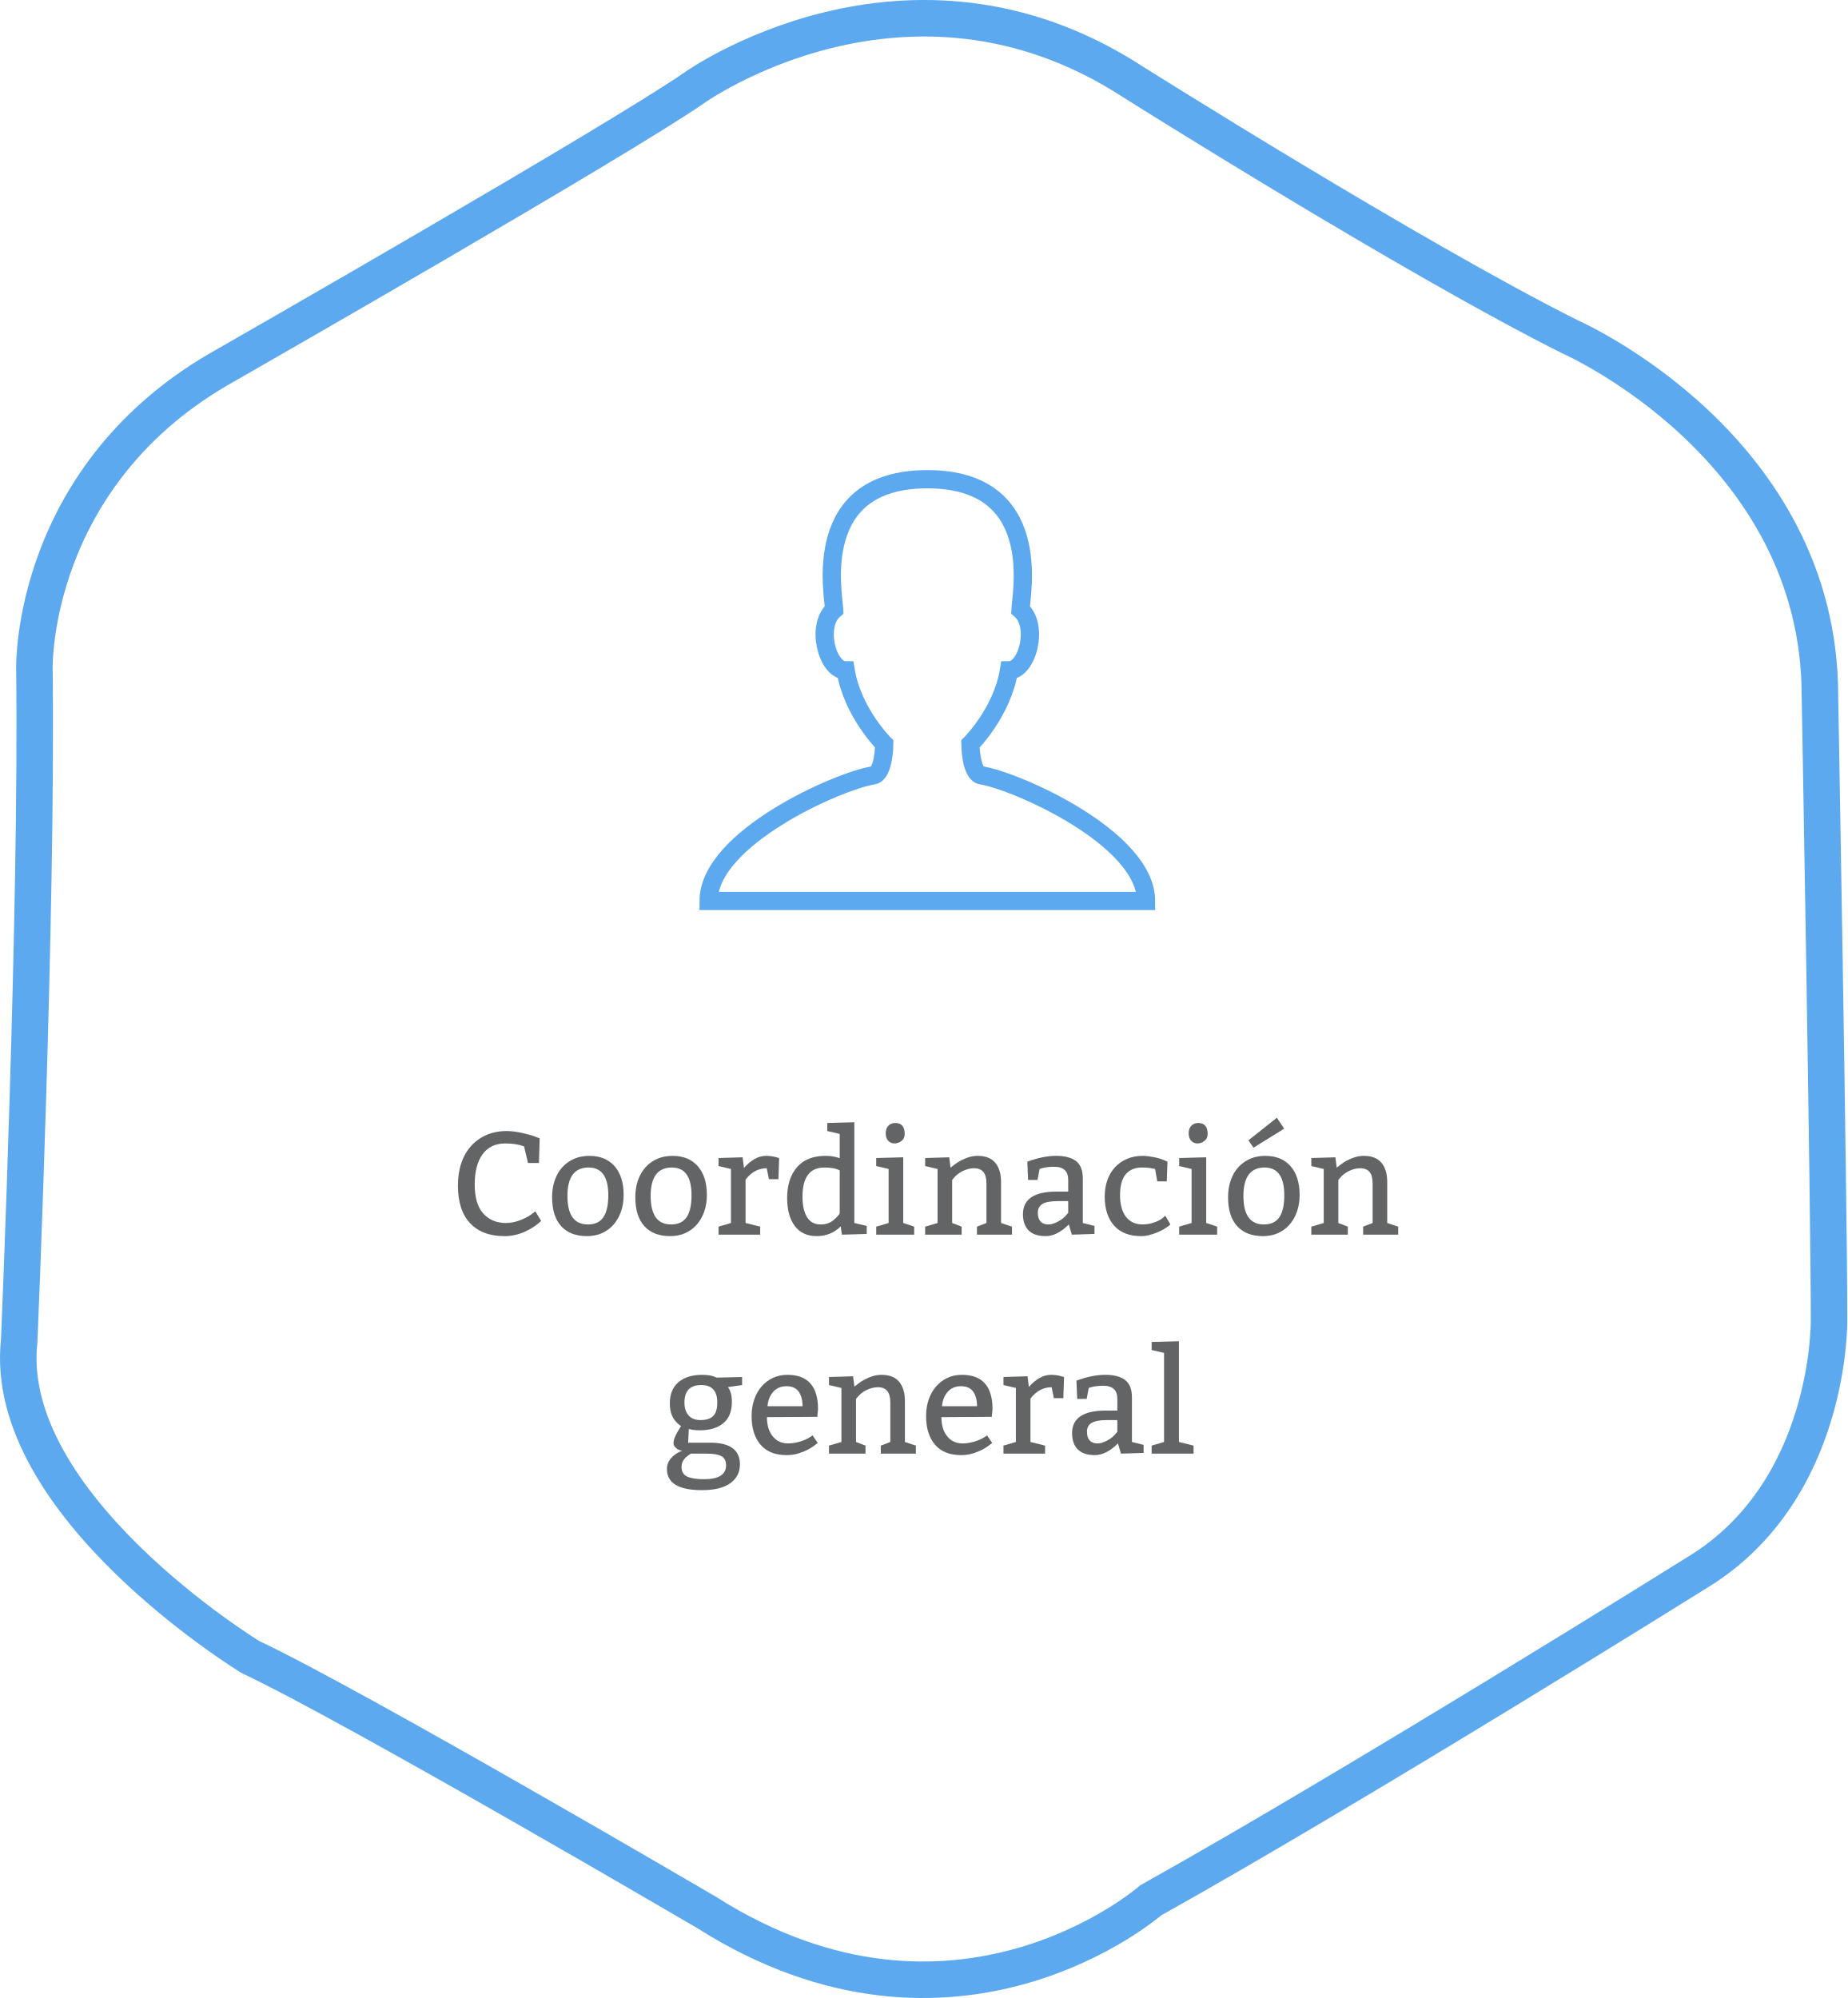
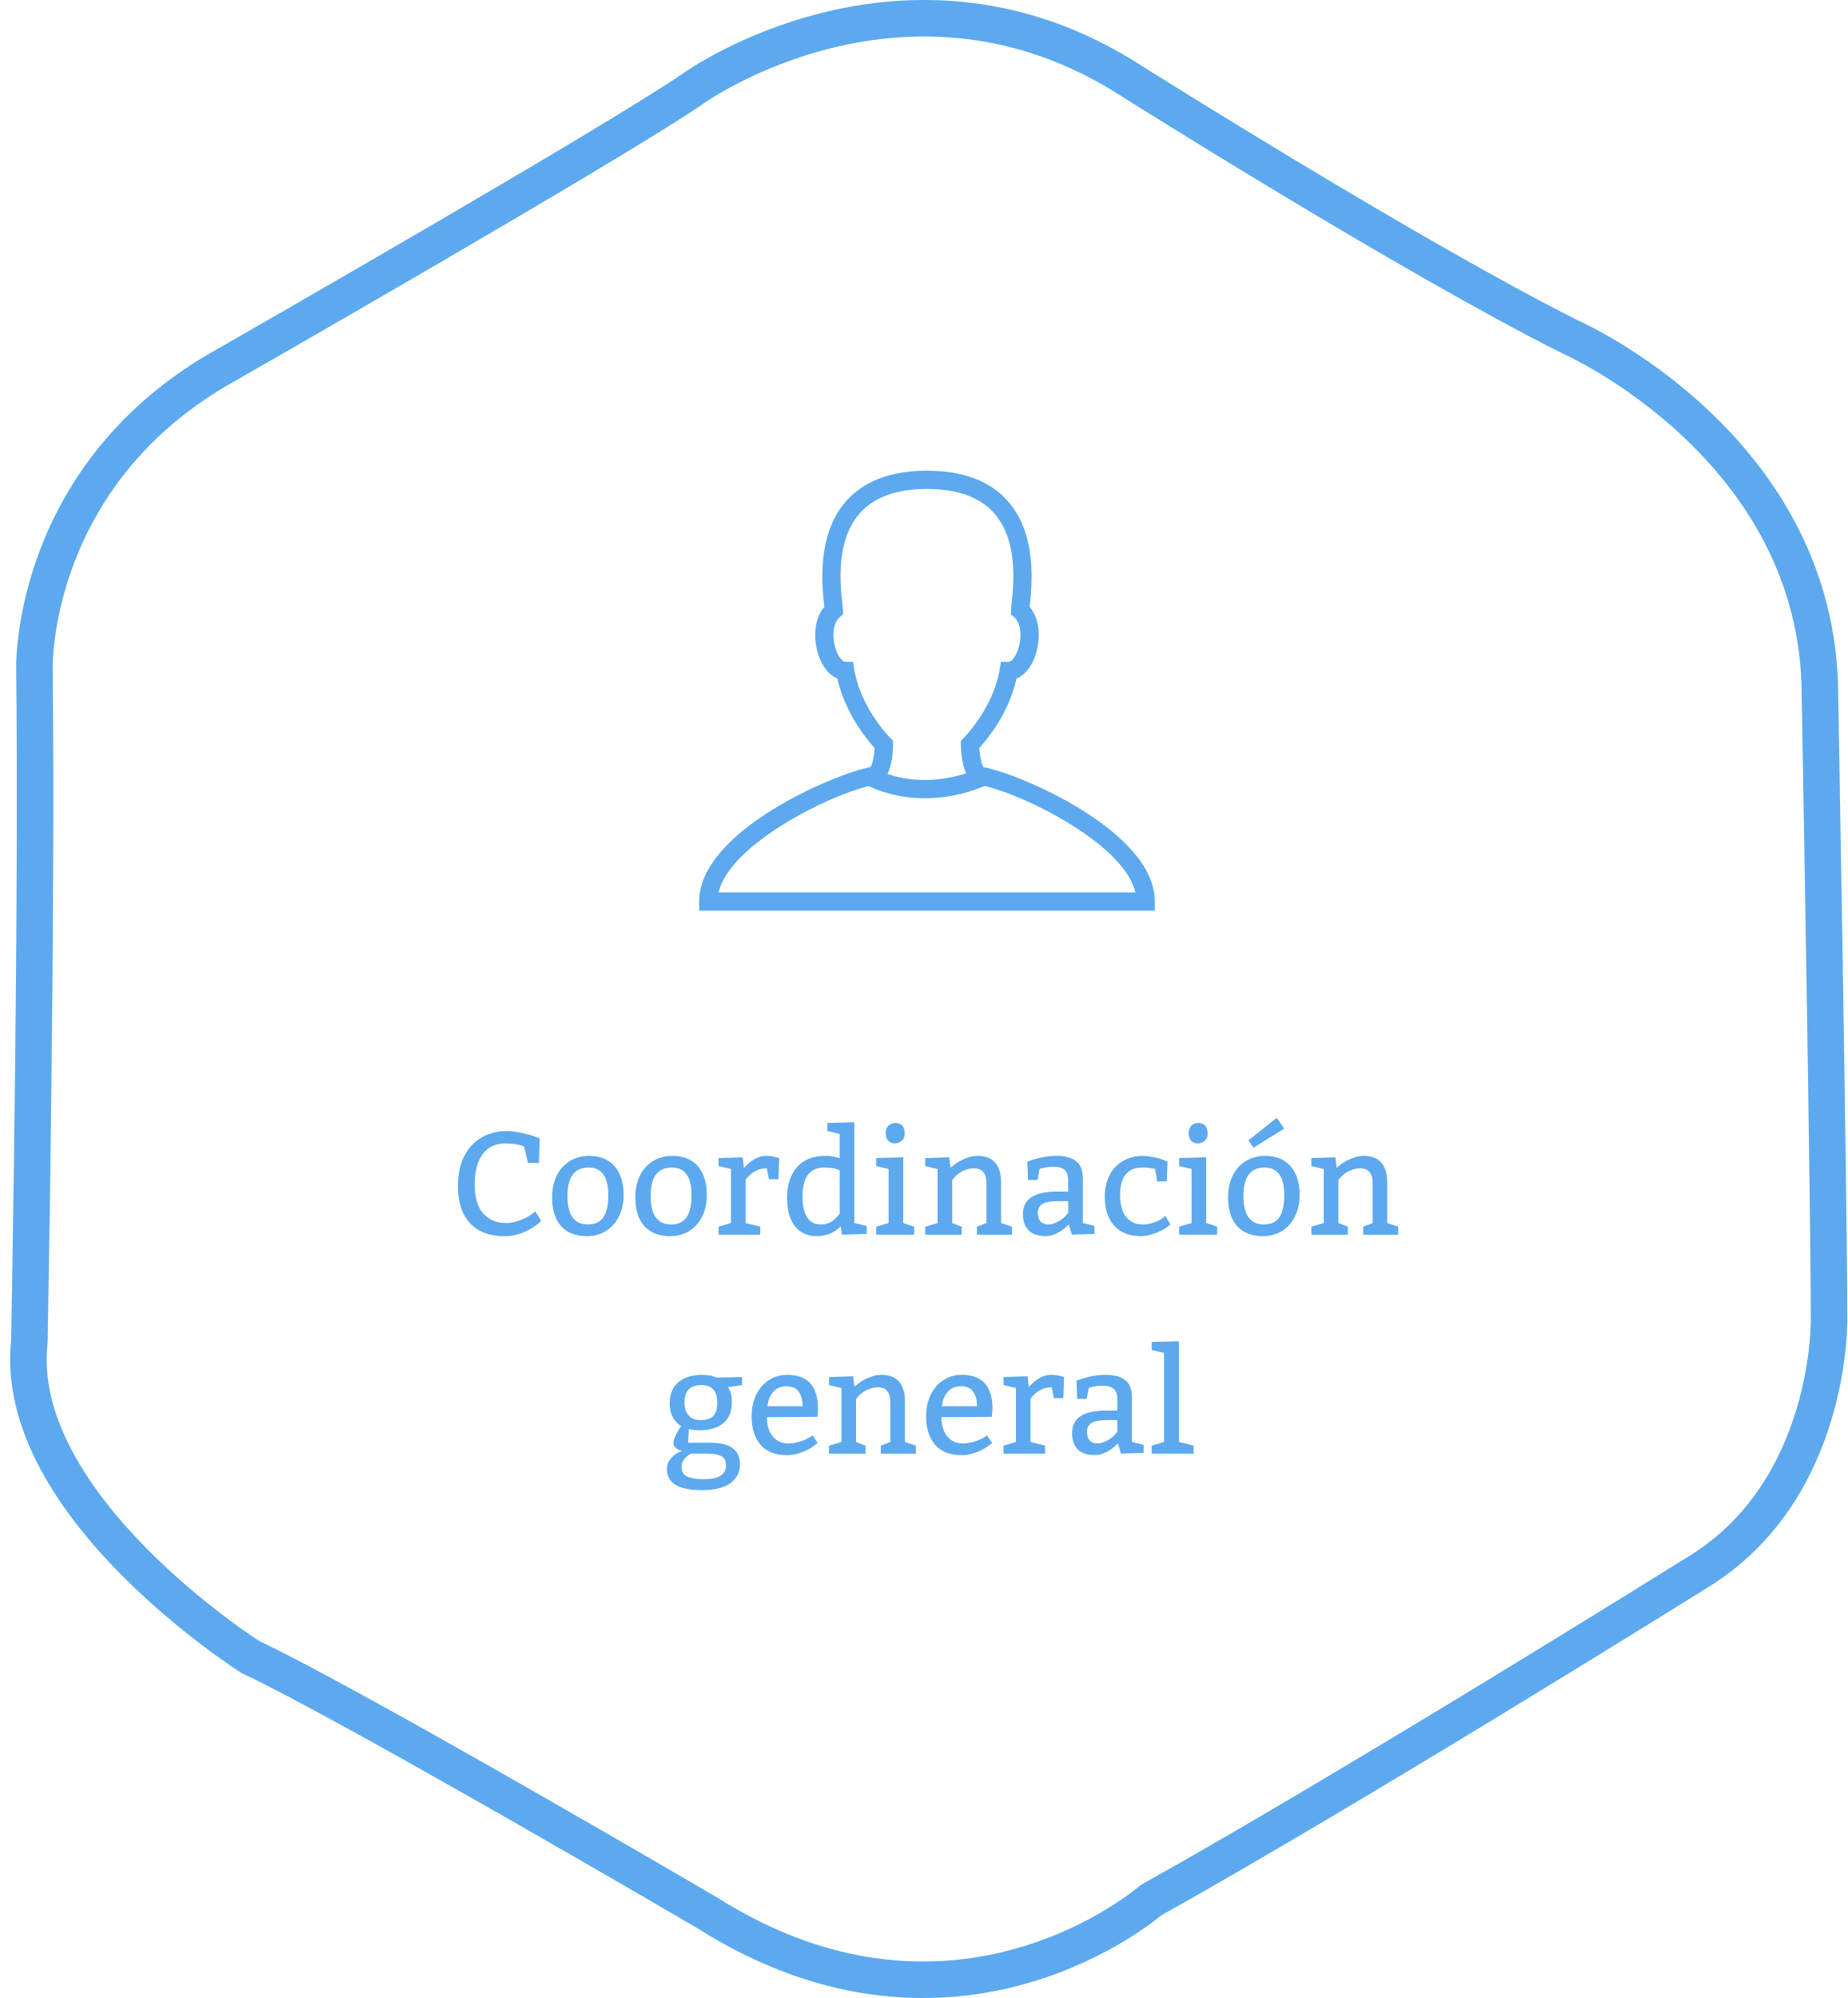
- <svg xmlns="http://www.w3.org/2000/svg" version="1.1" id="Capa_1" x="0px" y="0px" width="202.438px" height="218.981px" viewBox="0 0 202.438 218.981" enable-background="new 0 0 202.438 218.981" xml:space="preserve">
+ <svg xmlns="http://www.w3.org/2000/svg" version="1.1" id="Capa_1" x="0px" y="0px" width="202.438px" height="218.98px" viewBox="0 0 202.438 218.98" enable-background="new 0 0 202.438 218.98" xml:space="preserve">
+   <path fill="none" stroke="#5CA9EF" stroke-width="4" stroke-miterlimit="10" d="M3.771,73.275c0,0-0.541-21.334,21.125-33.334  c0,0,42.541-24.332,51.209-30.332c0,0,23.332-16.667,48-0.667c0,0,30.666,19.333,48,28c0,0,27.334,11.999,27.334,39.333  c0,0,0.998,55.667,0.998,68.333c0,0,0.334,18.666-14.332,27.667c0,0-37.334,23.333-60,36c0,0-21.332,18.668-48.666,1.334  c0,0-38.666-22.666-50-28c0,0-26.22-16.608-24.22-34.608C3.219,147,4.104,99.942,3.771,73.275z" />
  <g>
-     <g>
-       <path fill="none" stroke="#5CA9EF" stroke-width="2" stroke-miterlimit="10" d="M107.55,84.98c-1.182-0.188-1.209-3.44-1.209-3.44    s3.475-3.441,4.232-8.068c2.037,0,3.295-4.918,1.258-6.649c0.084-1.821,2.619-14.301-10.211-14.301    c-12.828,0-10.295,12.479-10.209,14.301c-2.039,1.731-0.779,6.649,1.258,6.649c0.758,4.627,4.232,8.068,4.232,8.068    s-0.027,3.252-1.209,3.44c-3.811,0.605-18.037,6.882-18.037,13.763h47.932C125.587,91.862,111.36,85.586,107.55,84.98    L107.55,84.98z M107.55,84.98" />
-     </g>
+     <path fill="#5CA9EF" d="M57.862,127.464l-0.433-1.821c-0.576-0.216-1.259-0.32-2.048-0.32c-1.088,0-1.92,0.396-2.496,1.185   c-0.576,0.79-0.863,1.896-0.863,3.312c0,1.431,0.313,2.49,0.938,3.185c0.624,0.693,1.458,1.04,2.504,1.04   c0.231,0,0.488-0.024,0.76-0.08c0.272-0.053,0.536-0.13,0.792-0.229c0.256-0.103,0.491-0.208,0.704-0.319   c0.214-0.112,0.39-0.222,0.528-0.328l0.416-0.317l0.64,1.04c-0.234,0.232-0.504,0.451-0.808,0.653   c-0.307,0.203-0.633,0.383-0.979,0.536c-0.347,0.154-0.706,0.273-1.079,0.359c-0.374,0.085-0.753,0.128-1.137,0.128   c-1.632,0-2.894-0.473-3.784-1.416c-0.89-0.943-1.336-2.321-1.336-4.136c0-0.907,0.126-1.729,0.376-2.467   c0.251-0.733,0.611-1.36,1.08-1.88c0.47-0.518,1.032-0.917,1.688-1.197c0.653-0.283,1.395-0.427,2.216-0.427   c0.245,0,0.515,0.021,0.808,0.059c0.294,0.037,0.582,0.088,0.864,0.149c0.282,0.063,0.55,0.131,0.8,0.2   c0.251,0.068,0.456,0.136,0.616,0.199l0.512,0.191l-0.08,2.702L57.862,127.464L57.862,127.464z" />
+     <path fill="#5CA9EF" d="M60.501,131.208c0-0.684,0.099-1.305,0.296-1.863c0.197-0.561,0.478-1.036,0.841-1.433   c0.362-0.396,0.792-0.698,1.288-0.912c0.495-0.213,1.042-0.317,1.64-0.317c1.194,0,2.122,0.378,2.784,1.136   c0.661,0.759,0.992,1.809,0.992,3.15c0,0.661-0.097,1.269-0.288,1.815c-0.192,0.55-0.462,1.023-0.809,1.424   c-0.35,0.399-0.771,0.712-1.267,0.938c-0.496,0.225-1.048,0.336-1.653,0.336c-1.219,0-2.157-0.361-2.824-1.088   C60.835,133.667,60.501,132.605,60.501,131.208z M64.501,127.96c-1.547,0-2.319,1.04-2.319,3.12s0.746,3.12,2.239,3.12   c0.779,0,1.347-0.268,1.704-0.801c0.354-0.532,0.536-1.333,0.536-2.399C66.661,128.974,65.941,127.96,64.501,127.96z" />
+     <path fill="#5CA9EF" d="M69.621,131.208c0-0.684,0.099-1.305,0.296-1.863c0.194-0.561,0.478-1.036,0.841-1.433   c0.362-0.396,0.792-0.698,1.288-0.912c0.495-0.213,1.042-0.317,1.64-0.317c1.194,0,2.122,0.378,2.784,1.136   c0.661,0.759,0.992,1.809,0.992,3.15c0,0.661-0.097,1.269-0.288,1.815c-0.192,0.55-0.462,1.023-0.809,1.424   c-0.35,0.399-0.771,0.712-1.267,0.938c-0.496,0.225-1.048,0.336-1.656,0.336c-1.216,0-2.154-0.361-2.821-1.088   C69.955,133.667,69.621,132.605,69.621,131.208z M73.621,127.96c-1.547,0-2.319,1.04-2.319,3.12s0.746,3.12,2.239,3.12   c0.776,0,1.347-0.268,1.704-0.801c0.354-0.532,0.536-1.333,0.536-2.399C75.781,128.974,75.062,127.96,73.621,127.96z" />
+     <path fill="#5CA9EF" d="M81.382,126.84l0.144,1.169c0.789-0.886,1.598-1.326,2.416-1.326c0.438,0,0.858,0.062,1.267,0.189   l0.177,0.048l-0.08,2.32h-1.04l-0.24-1.2c-0.917,0-1.688,0.416-2.317,1.248v4.752l1.601,0.399v0.88h-4.561v-0.88l1.357-0.399v-5.92   l-1.357-0.319v-0.881L81.382,126.84z" />
+     <path fill="#5CA9EF" d="M93.621,123v11.04l1.357,0.319v0.881l-2.721,0.079l-0.128-0.911c-0.715,0.715-1.595,1.071-2.64,1.071   c-1.035,0-1.832-0.371-2.396-1.111c-0.56-0.741-0.84-1.769-0.84-3.08c0-1.396,0.356-2.516,1.072-3.353   c0.715-0.838,1.771-1.256,3.168-1.256c0.521,0,1.026,0.085,1.521,0.256v-2.655l-1.357-0.32v-0.88L93.621,123z M92.021,133v-4.72   c-0.374-0.214-0.934-0.32-1.681-0.32c-1.6,0-2.399,1.066-2.399,3.2c0,0.938,0.162,1.68,0.487,2.225   c0.325,0.546,0.829,0.815,1.513,0.815c0.522,0,0.967-0.14,1.327-0.416C91.61,133.507,91.861,133.246,92.021,133z" />
+     <path fill="#5CA9EF" d="M98.98,126.84v7.2l1.2,0.399v0.88h-4.16v-0.88l1.36-0.399v-5.92l-1.36-0.319v-0.881L98.98,126.84z    M98.101,123.08c0.693,0,1.04,0.399,1.04,1.2c0,0.33-0.117,0.587-0.352,0.768c-0.235,0.184-0.485,0.271-0.752,0.271   c-0.288,0-0.523-0.099-0.704-0.296c-0.185-0.196-0.272-0.474-0.272-0.823c0-0.353,0.102-0.626,0.296-0.824   C97.554,123.179,97.802,123.08,98.101,123.08z" />
+     <path fill="#5CA9EF" d="M104.021,126.84l0.146,1.139c0.104-0.086,0.256-0.203,0.445-0.354c0.192-0.148,0.42-0.293,0.683-0.433   c0.262-0.141,0.55-0.259,0.864-0.359c0.312-0.102,0.643-0.149,0.981-0.149c0.863,0,1.506,0.253,1.928,0.76   c0.424,0.508,0.635,1.215,0.635,2.12v4.479l1.197,0.399v0.88h-3.84v-0.88l1.04-0.399v-4.317c0-0.576-0.11-1-0.336-1.271   c-0.225-0.271-0.562-0.408-1.021-0.408c-0.227,0-0.445,0.028-0.664,0.088c-0.222,0.062-0.425,0.139-0.608,0.231   c-0.186,0.096-0.352,0.2-0.495,0.312c-0.145,0.112-0.265,0.224-0.358,0.328l-0.271,0.319v4.721l1.04,0.399v0.88h-4v-0.88   l1.36-0.399v-5.92l-1.36-0.317v-0.883L104.021,126.84z" />
+     <path fill="#5CA9EF" d="M112.58,127.32c1.148-0.427,2.208-0.64,3.168-0.64c0.938,0,1.655,0.188,2.16,0.565   c0.501,0.379,0.752,1.019,0.752,1.912v4.88l1.276,0.319v0.881l-2.479,0.079l-0.336-1.119c-0.854,0.854-1.696,1.279-2.528,1.279   s-1.456-0.208-1.872-0.624s-0.624-1.008-0.624-1.775c0-1.653,1.229-2.479,3.684-2.479h1.276v-1.28c0-0.96-0.507-1.439-1.52-1.439   c-0.576,0-1.054,0.062-1.424,0.179l-0.192,0.062l-0.224,1.199h-1.04L112.58,127.32z M117.06,131.641h-1.12   c-0.8,0-1.364,0.104-1.703,0.312c-0.337,0.209-0.505,0.53-0.505,0.968c0,0.416,0.102,0.734,0.297,0.952   c0.197,0.219,0.482,0.328,0.855,0.328c0.182,0,0.365-0.032,0.552-0.097c0.188-0.063,0.368-0.146,0.544-0.239   c0.18-0.097,0.334-0.2,0.476-0.312c0.139-0.112,0.25-0.219,0.336-0.312l0.271-0.32L117.06,131.641L117.06,131.641z" />
+     <path fill="#5CA9EF" d="M127.86,129.48h-1.04l-0.237-1.359c-0.416-0.104-0.896-0.16-1.44-0.16c-0.768,0-1.357,0.246-1.772,0.735   c-0.416,0.491-0.624,1.255-0.624,2.288c0,1.035,0.218,1.829,0.652,2.385c0.438,0.555,1.046,0.832,1.824,0.832   c0.225,0,0.445-0.021,0.664-0.062c0.219-0.045,0.427-0.101,0.624-0.17c0.197-0.067,0.376-0.146,0.536-0.23s0.288-0.171,0.384-0.256   l0.272-0.239l0.56,0.96l-0.176,0.146c-0.128,0.104-0.307,0.228-0.528,0.357c-0.224,0.134-0.472,0.256-0.744,0.368   c-0.271,0.111-0.56,0.208-0.86,0.287c-0.308,0.08-0.604,0.12-0.892,0.12c-1.301,0-2.293-0.387-2.976-1.16   c-0.686-0.772-1.024-1.832-1.024-3.176c0-0.661,0.102-1.269,0.296-1.815c0.197-0.55,0.479-1.02,0.843-1.408   c0.36-0.388,0.801-0.69,1.312-0.909c0.512-0.221,1.083-0.328,1.712-0.328c0.214,0,0.435,0.017,0.656,0.048   c0.223,0.032,0.439,0.067,0.656,0.109c0.213,0.043,0.407,0.096,0.592,0.152c0.181,0.061,0.336,0.114,0.464,0.168l0.352,0.159   L127.86,129.48z" />
+     <path fill="#5CA9EF" d="M132.18,126.84v7.2l1.2,0.399v0.88h-4.16v-0.88l1.36-0.399v-5.92l-1.36-0.319v-0.881L132.18,126.84z    M131.3,123.08c0.693,0,1.04,0.399,1.04,1.2c0,0.33-0.117,0.587-0.354,0.768c-0.232,0.184-0.482,0.271-0.752,0.271   c-0.285,0-0.521-0.099-0.701-0.296c-0.185-0.196-0.272-0.474-0.272-0.823c0-0.353,0.099-0.626,0.296-0.824   C130.753,123.179,131.001,123.08,131.3,123.08z" />
+     <path fill="#5CA9EF" d="M134.579,131.208c0-0.684,0.099-1.305,0.296-1.863c0.194-0.561,0.478-1.036,0.841-1.433   c0.362-0.396,0.792-0.698,1.288-0.912c0.495-0.213,1.042-0.317,1.64-0.317c1.194,0,2.122,0.378,2.784,1.136   c0.661,0.759,0.992,1.809,0.992,3.15c0,0.661-0.097,1.269-0.288,1.815c-0.192,0.55-0.462,1.023-0.809,1.424   c-0.35,0.399-0.771,0.712-1.267,0.938c-0.496,0.225-1.048,0.336-1.656,0.336c-1.216,0-2.154-0.361-2.821-1.088   C134.913,133.667,134.579,132.605,134.579,131.208z M138.579,127.96c-1.547,0-2.319,1.04-2.319,3.12s0.746,3.12,2.239,3.12   c0.776,0,1.347-0.268,1.704-0.801c0.354-0.532,0.533-1.333,0.533-2.399C140.739,128.974,140.02,127.96,138.579,127.96z    M140.724,123.704l-3.36,2.08l-0.56-0.801l3.12-2.479L140.724,123.704z" />
+     <path fill="#5CA9EF" d="M146.34,126.84l0.144,1.139c0.106-0.086,0.259-0.203,0.448-0.354c0.192-0.148,0.418-0.293,0.68-0.433   c0.265-0.141,0.553-0.259,0.864-0.359c0.314-0.102,0.646-0.149,0.984-0.149c0.86,0,1.506,0.253,1.928,0.76   c0.421,0.508,0.632,1.215,0.632,2.12v4.479l1.2,0.399v0.88h-3.84v-0.88l1.04-0.399v-4.317c0-0.576-0.112-1-0.336-1.271   c-0.228-0.271-0.565-0.408-1.024-0.408c-0.224,0-0.445,0.028-0.664,0.088c-0.219,0.062-0.422,0.139-0.605,0.231   c-0.188,0.096-0.354,0.2-0.495,0.312c-0.146,0.112-0.268,0.224-0.36,0.328l-0.271,0.319v4.721l1.04,0.399v0.88h-4v-0.88   l1.357-0.399v-5.92l-1.357-0.317v-0.883L146.34,126.84z" />
+     <path fill="#5CA9EF" d="M76.686,156.761c-0.47,0-0.87-0.051-1.2-0.146l-0.078,1.504h2.479c1.046,0,1.841,0.196,2.385,0.592   c0.544,0.396,0.815,0.992,0.815,1.792c0,0.864-0.354,1.552-1.059,2.059c-0.701,0.506-1.736,0.76-3.104,0.76   c-2.562,0-3.84-0.772-3.84-2.319c0-0.672,0.354-1.242,1.072-1.712c0.171-0.104,0.37-0.202,0.605-0.288   c-0.288-0.042-0.521-0.145-0.696-0.304c-0.175-0.16-0.264-0.342-0.264-0.545c0-0.354,0.208-0.863,0.624-1.535l0.208-0.336   c-0.097-0.032-0.228-0.129-0.393-0.288c-0.165-0.16-0.305-0.32-0.408-0.479c-0.288-0.448-0.435-1.021-0.435-1.712   c0-1.016,0.317-1.787,0.952-2.32c0.638-0.532,1.49-0.8,2.567-0.8c0.598,0,1.072,0.072,1.425,0.225l0.176,0.079l2.803-0.063v0.883   l-1.555,0.224c0.288,0.385,0.435,0.924,0.435,1.616c0,1.045-0.314,1.826-0.943,2.344C78.632,156.502,77.773,156.761,76.686,156.761   z M77.485,159.32h-1.76c-0.054,0.021-0.158,0.089-0.312,0.2c-0.154,0.109-0.274,0.216-0.359,0.312   c-0.246,0.276-0.368,0.587-0.368,0.931c0,0.521,0.205,0.88,0.615,1.069c0.411,0.191,1.032,0.288,1.864,0.288   c1.601,0,2.397-0.508,2.397-1.521c0-0.491-0.174-0.827-0.521-1.01C78.698,159.411,78.179,159.32,77.485,159.32z M76.846,151.801   c-1.228,0-1.841,0.642-1.841,1.922c0,0.586,0.146,1.053,0.448,1.397c0.299,0.346,0.729,0.521,1.296,0.521   c0.647,0,1.123-0.151,1.416-0.456c0.293-0.307,0.438-0.792,0.438-1.464C78.605,152.44,78.019,151.801,76.846,151.801z" />
+     <path fill="#5CA9EF" d="M89.564,155.288l-5.52,0.031c0,0.875,0.21,1.573,0.632,2.097c0.421,0.522,0.983,0.784,1.688,0.784   c0.231,0,0.47-0.021,0.701-0.062c0.234-0.045,0.456-0.099,0.664-0.16c0.208-0.063,0.397-0.139,0.568-0.217   c0.17-0.079,0.312-0.156,0.432-0.231l0.32-0.208l0.56,0.832c-0.359,0.288-0.692,0.516-1,0.681   c-0.304,0.166-0.658,0.314-1.068,0.448c-0.411,0.133-0.856,0.199-1.336,0.199c-1.262,0-2.214-0.382-2.864-1.146   c-0.651-0.762-0.977-1.805-0.977-3.128c0-0.661,0.097-1.27,0.285-1.823c0.192-0.555,0.465-1.03,0.812-1.433   c0.346-0.397,0.76-0.712,1.239-0.937c0.479-0.227,1.009-0.336,1.584-0.336c2.237,0,3.357,1.253,3.357,3.76L89.564,155.288z    M84.108,154.12h3.843c0-0.648-0.142-1.18-0.416-1.584c-0.277-0.405-0.729-0.605-1.347-0.605c-0.604,0-1.094,0.203-1.456,0.613   C84.37,152.955,84.162,153.48,84.108,154.12z" />
+     <path fill="#5CA9EF" d="M93.485,150.84l0.146,1.139c0.104-0.086,0.256-0.203,0.448-0.354c0.189-0.148,0.418-0.293,0.68-0.433   c0.262-0.141,0.55-0.259,0.864-0.359c0.312-0.102,0.643-0.149,0.981-0.149c0.863,0,1.506,0.253,1.931,0.76   c0.421,0.508,0.632,1.214,0.632,2.12v4.479l1.2,0.399v0.88h-3.843v-0.88l1.04-0.399v-4.317c0-0.576-0.109-1-0.336-1.271   c-0.225-0.271-0.562-0.408-1.021-0.408c-0.227,0-0.445,0.028-0.664,0.088c-0.222,0.062-0.422,0.139-0.608,0.231   c-0.186,0.096-0.352,0.2-0.495,0.312c-0.145,0.112-0.265,0.224-0.357,0.328l-0.272,0.319v4.721l1.04,0.399v0.88h-4v-0.88   l1.36-0.399v-5.92l-1.36-0.317v-0.883L93.485,150.84z" />
+     <path fill="#5CA9EF" d="M108.685,155.288l-5.52,0.031c0,0.875,0.21,1.573,0.632,2.097c0.421,0.522,0.98,0.784,1.688,0.784   c0.234,0,0.473-0.021,0.704-0.062c0.234-0.045,0.456-0.099,0.664-0.16c0.208-0.063,0.397-0.139,0.568-0.217   c0.17-0.079,0.312-0.156,0.432-0.231l0.32-0.208l0.56,0.832c-0.359,0.288-0.692,0.516-1,0.681   c-0.304,0.166-0.661,0.314-1.068,0.448c-0.411,0.133-0.856,0.199-1.336,0.199c-1.262,0-2.217-0.382-2.864-1.146   c-0.651-0.762-0.979-1.805-0.979-3.128c0-0.661,0.1-1.27,0.288-1.823c0.192-0.555,0.462-1.03,0.812-1.433   c0.346-0.397,0.76-0.712,1.236-0.937c0.48-0.227,1.012-0.336,1.584-0.336c2.24,0,3.36,1.253,3.36,3.76L108.685,155.288z    M103.229,154.12h3.84c0-0.648-0.139-1.18-0.416-1.584c-0.274-0.405-0.726-0.605-1.344-0.605c-0.604,0-1.094,0.203-1.456,0.613   C103.49,152.955,103.282,153.48,103.229,154.12z" />
+     <path fill="#5CA9EF" d="M112.604,150.84l0.146,1.169c0.789-0.886,1.595-1.326,2.416-1.326c0.438,0,0.855,0.062,1.264,0.189   l0.177,0.048l-0.08,2.32h-1.04l-0.237-1.2c-0.917,0-1.69,0.416-2.32,1.248v4.752l1.601,0.399v0.88h-4.561v-0.88l1.36-0.399v-5.92   l-1.36-0.319v-0.881L112.604,150.84z" />
+     <path fill="#5CA9EF" d="M117.964,151.32c1.151-0.427,2.208-0.64,3.168-0.64c0.938,0,1.658,0.188,2.16,0.565   c0.501,0.379,0.752,1.019,0.752,1.912v4.88l1.279,0.319v0.881l-2.479,0.079l-0.336-1.119c-0.854,0.854-1.696,1.279-2.528,1.279   s-1.456-0.208-1.872-0.624s-0.624-1.008-0.624-1.775c0-1.653,1.229-2.479,3.684-2.479h1.276v-1.279c0-0.961-0.507-1.44-1.52-1.44   c-0.576,0-1.051,0.062-1.424,0.179l-0.192,0.062l-0.224,1.2h-1.04L117.964,151.32z M122.443,155.641h-1.117   c-0.803,0-1.367,0.104-1.703,0.312c-0.337,0.208-0.505,0.53-0.505,0.968c0,0.416,0.099,0.734,0.297,0.952   c0.194,0.219,0.479,0.328,0.854,0.328c0.185,0,0.365-0.032,0.552-0.097c0.188-0.063,0.368-0.146,0.544-0.239   c0.18-0.097,0.335-0.2,0.476-0.312c0.139-0.112,0.25-0.219,0.336-0.312l0.271-0.32L122.443,155.641L122.443,155.641z" />
+     <path fill="#5CA9EF" d="M129.195,147v11.04l1.604,0.399v0.88h-4.592v-0.88l1.356-0.399v-9.76l-1.356-0.32v-0.88L129.195,147z" />
  </g>
-   <path fill="none" stroke="#5CA9EF" stroke-width="4" stroke-miterlimit="10" d="M3.771,73.275c0,0-0.541-21.334,21.125-33.334  c0,0,42.541-24.332,51.209-30.332c0,0,23.332-16.667,48-0.667c0,0,30.666,19.333,48,28c0,0,27.334,11.999,27.334,39.333  c0,0,0.998,55.667,0.998,68.333c0,0,0.334,18.666-14.332,27.667c0,0-37.334,23.333-60,36c0,0-21.332,18.668-48.666,1.334  c0,0-38.666-22.666-50-28c0,0-27.334-16.667-25.334-34.667C2.105,146.942,4.104,99.942,3.771,73.275z" />
  <g>
-     <path fill="#626466" d="M57.862,127.464l-0.433-1.823c-0.576-0.214-1.259-0.32-2.048-0.32c-1.088,0-1.92,0.395-2.496,1.184   c-0.576,0.79-0.863,1.894-0.863,3.312c0,1.43,0.312,2.49,0.936,3.184s1.458,1.04,2.504,1.04c0.234,0,0.488-0.026,0.76-0.08   c0.272-0.053,0.536-0.13,0.792-0.231s0.491-0.208,0.704-0.32c0.214-0.112,0.39-0.221,0.528-0.328l0.416-0.319l0.64,1.04   c-0.234,0.234-0.504,0.453-0.808,0.655c-0.304,0.203-0.63,0.382-0.977,0.536c-0.347,0.155-0.706,0.274-1.079,0.36   c-0.374,0.085-0.753,0.128-1.137,0.128c-1.632,0-2.894-0.472-3.784-1.416s-1.336-2.322-1.336-4.136   c0-0.907,0.126-1.729,0.376-2.465c0.251-0.735,0.611-1.362,1.08-1.88c0.47-0.517,1.032-0.917,1.688-1.199   c0.656-0.283,1.395-0.425,2.216-0.425c0.245,0,0.515,0.02,0.808,0.057c0.294,0.037,0.582,0.088,0.864,0.151   c0.282,0.064,0.55,0.131,0.8,0.2c0.251,0.069,0.456,0.136,0.616,0.2l0.512,0.192l-0.08,2.703H57.862z" />
-     <path fill="#626466" d="M60.501,131.208c0-0.683,0.099-1.304,0.296-1.863c0.197-0.561,0.478-1.038,0.841-1.433   c0.362-0.395,0.792-0.698,1.288-0.912c0.495-0.213,1.042-0.319,1.64-0.319c1.194,0,2.122,0.378,2.784,1.136   c0.661,0.758,0.992,1.808,0.992,3.152c0,0.661-0.097,1.267-0.288,1.815c-0.192,0.55-0.462,1.024-0.809,1.424   c-0.347,0.4-0.768,0.712-1.264,0.937c-0.496,0.224-1.048,0.336-1.656,0.336c-1.216,0-2.157-0.362-2.824-1.088   C60.835,133.667,60.501,132.605,60.501,131.208z M64.501,127.96c-1.547,0-2.319,1.04-2.319,3.12s0.746,3.12,2.239,3.12   c0.779,0,1.347-0.267,1.704-0.8s0.536-1.333,0.536-2.4C66.661,128.974,65.941,127.96,64.501,127.96z" />
-     <path fill="#626466" d="M69.621,131.208c0-0.683,0.099-1.304,0.296-1.863c0.197-0.561,0.478-1.038,0.841-1.433   c0.362-0.395,0.792-0.698,1.288-0.912c0.495-0.213,1.042-0.319,1.64-0.319c1.194,0,2.122,0.378,2.784,1.136   c0.661,0.758,0.992,1.808,0.992,3.152c0,0.661-0.097,1.267-0.288,1.815c-0.192,0.55-0.462,1.024-0.809,1.424   c-0.347,0.4-0.768,0.712-1.264,0.937c-0.496,0.224-1.048,0.336-1.656,0.336c-1.216,0-2.157-0.362-2.824-1.088   C69.955,133.667,69.621,132.605,69.621,131.208z M73.621,127.96c-1.547,0-2.319,1.04-2.319,3.12s0.746,3.12,2.239,3.12   c0.779,0,1.347-0.267,1.704-0.8s0.536-1.333,0.536-2.4C75.781,128.974,75.062,127.96,73.621,127.96z" />
-     <path fill="#626466" d="M81.382,126.84l0.144,1.169c0.789-0.886,1.595-1.328,2.416-1.328c0.438,0,0.858,0.063,1.264,0.191   l0.177,0.048l-0.08,2.32h-1.04l-0.24-1.2c-0.917,0-1.69,0.416-2.32,1.248v4.752l1.601,0.4v0.88h-4.561v-0.88l1.36-0.4v-5.92   l-1.36-0.319v-0.881L81.382,126.84z" />
-     <path fill="#626466" d="M93.621,123v11.04l1.36,0.32v0.88l-2.721,0.08l-0.128-0.912c-0.715,0.715-1.595,1.072-2.64,1.072   c-1.035,0-1.832-0.371-2.393-1.112c-0.56-0.741-0.84-1.768-0.84-3.08c0-1.397,0.357-2.515,1.072-3.352   c0.715-0.838,1.771-1.256,3.168-1.256c0.522,0,1.029,0.085,1.521,0.256v-2.656l-1.36-0.32v-0.88L93.621,123z M92.021,133v-4.72   c-0.374-0.213-0.934-0.32-1.681-0.32c-1.6,0-2.399,1.067-2.399,3.2c0,0.938,0.162,1.68,0.487,2.225   c0.325,0.544,0.829,0.815,1.513,0.815c0.522,0,0.965-0.139,1.327-0.416C91.61,133.507,91.861,133.246,92.021,133z" />
-     <path fill="#626466" d="M98.98,126.84v7.2l1.2,0.4v0.88h-4.16v-0.88l1.36-0.4v-5.92l-1.36-0.319v-0.881L98.98,126.84z    M98.101,123.08c0.693,0,1.04,0.4,1.04,1.2c0,0.331-0.117,0.587-0.352,0.768c-0.235,0.182-0.485,0.272-0.752,0.272   c-0.288,0-0.523-0.099-0.704-0.296c-0.182-0.197-0.272-0.472-0.272-0.824c0-0.352,0.099-0.626,0.296-0.824   C97.554,123.179,97.802,123.08,98.101,123.08z" />
-     <path fill="#626466" d="M104.021,126.84l0.144,1.137c0.106-0.086,0.256-0.203,0.448-0.353s0.418-0.293,0.68-0.432   s0.55-0.259,0.864-0.36c0.314-0.101,0.643-0.151,0.984-0.151c0.863,0,1.506,0.253,1.928,0.76c0.421,0.507,0.632,1.214,0.632,2.12   v4.479l1.2,0.4v0.88h-3.84v-0.88l1.04-0.4v-4.319c0-0.576-0.112-1-0.336-1.272c-0.225-0.271-0.565-0.408-1.024-0.408   c-0.224,0-0.445,0.029-0.664,0.088c-0.219,0.06-0.422,0.137-0.608,0.232s-0.352,0.2-0.495,0.312   c-0.145,0.112-0.265,0.222-0.36,0.328l-0.272,0.32v4.72l1.04,0.4v0.88h-4v-0.88l1.36-0.4v-5.92l-1.36-0.319v-0.881L104.021,126.84z   " />
-     <path fill="#626466" d="M112.58,127.32c1.151-0.427,2.208-0.64,3.168-0.64c0.938,0,1.658,0.189,2.16,0.567   c0.501,0.379,0.752,1.017,0.752,1.912v4.88l1.279,0.32v0.88l-2.479,0.08l-0.336-1.12c-0.854,0.854-1.696,1.28-2.528,1.28   s-1.456-0.208-1.872-0.624s-0.624-1.008-0.624-1.776c0-1.653,1.227-2.479,3.681-2.479h1.279v-1.28c0-0.96-0.507-1.44-1.52-1.44   c-0.576,0-1.051,0.06-1.424,0.177l-0.192,0.063l-0.224,1.2h-1.04L112.58,127.32z M117.06,131.641h-1.12   c-0.8,0-1.367,0.104-1.703,0.312c-0.337,0.208-0.505,0.531-0.505,0.968c0,0.416,0.099,0.734,0.297,0.952   c0.197,0.219,0.482,0.328,0.855,0.328c0.182,0,0.365-0.032,0.552-0.096c0.187-0.064,0.368-0.145,0.544-0.24   c0.177-0.096,0.334-0.2,0.473-0.312c0.139-0.112,0.25-0.217,0.336-0.312l0.271-0.32V131.641z" />
-     <path fill="#626466" d="M127.86,129.48h-1.04l-0.24-1.36c-0.416-0.106-0.896-0.16-1.44-0.16c-0.768,0-1.359,0.246-1.775,0.736   c-0.416,0.491-0.624,1.254-0.624,2.288c0,1.035,0.218,1.829,0.655,2.384s1.046,0.832,1.824,0.832c0.225,0,0.445-0.021,0.664-0.063   c0.219-0.043,0.427-0.099,0.624-0.168s0.376-0.146,0.536-0.232c0.16-0.085,0.288-0.171,0.384-0.256l0.272-0.24l0.56,0.96   l-0.176,0.145c-0.128,0.106-0.304,0.227-0.528,0.359c-0.224,0.134-0.472,0.256-0.744,0.368c-0.271,0.112-0.56,0.208-0.863,0.288   c-0.305,0.08-0.601,0.12-0.889,0.12c-1.301,0-2.293-0.387-2.976-1.16s-1.024-1.832-1.024-3.176c0-0.661,0.099-1.267,0.296-1.816   c0.197-0.549,0.478-1.019,0.841-1.408c0.362-0.389,0.8-0.692,1.312-0.911s1.083-0.328,1.712-0.328c0.214,0,0.433,0.016,0.656,0.048   s0.442,0.069,0.656,0.111c0.213,0.043,0.41,0.094,0.592,0.152c0.181,0.059,0.336,0.115,0.464,0.168l0.352,0.16L127.86,129.48z" />
-     <path fill="#626466" d="M132.18,126.84v7.2l1.2,0.4v0.88h-4.16v-0.88l1.36-0.4v-5.92l-1.36-0.319v-0.881L132.18,126.84z    M131.3,123.08c0.693,0,1.04,0.4,1.04,1.2c0,0.331-0.117,0.587-0.352,0.768c-0.235,0.182-0.485,0.272-0.752,0.272   c-0.288,0-0.523-0.099-0.704-0.296c-0.182-0.197-0.272-0.472-0.272-0.824c0-0.352,0.099-0.626,0.296-0.824   C130.753,123.179,131.001,123.08,131.3,123.08z" />
-     <path fill="#626466" d="M134.579,131.208c0-0.683,0.099-1.304,0.296-1.863c0.197-0.561,0.478-1.038,0.841-1.433   c0.362-0.395,0.792-0.698,1.288-0.912c0.495-0.213,1.042-0.319,1.64-0.319c1.194,0,2.122,0.378,2.784,1.136   c0.661,0.758,0.992,1.808,0.992,3.152c0,0.661-0.097,1.267-0.288,1.815c-0.192,0.55-0.462,1.024-0.809,1.424   c-0.347,0.4-0.768,0.712-1.264,0.937c-0.496,0.224-1.048,0.336-1.656,0.336c-1.216,0-2.157-0.362-2.824-1.088   C134.913,133.667,134.579,132.605,134.579,131.208z M138.579,127.96c-1.547,0-2.319,1.04-2.319,3.12s0.746,3.12,2.239,3.12   c0.779,0,1.347-0.267,1.704-0.8s0.536-1.333,0.536-2.4C140.739,128.974,140.02,127.96,138.579,127.96z M140.724,123.704l-3.36,2.08   l-0.56-0.8l3.12-2.48L140.724,123.704z" />
-     <path fill="#626466" d="M146.34,126.84l0.144,1.137c0.106-0.086,0.256-0.203,0.448-0.353s0.418-0.293,0.68-0.432   s0.55-0.259,0.864-0.36c0.314-0.101,0.643-0.151,0.984-0.151c0.863,0,1.506,0.253,1.928,0.76c0.421,0.507,0.632,1.214,0.632,2.12   v4.479l1.2,0.4v0.88h-3.84v-0.88l1.04-0.4v-4.319c0-0.576-0.112-1-0.336-1.272c-0.225-0.271-0.565-0.408-1.024-0.408   c-0.224,0-0.445,0.029-0.664,0.088c-0.219,0.06-0.422,0.137-0.608,0.232s-0.352,0.2-0.495,0.312   c-0.145,0.112-0.265,0.222-0.36,0.328l-0.272,0.32v4.72l1.04,0.4v0.88h-4v-0.88l1.36-0.4v-5.92l-1.36-0.319v-0.881L146.34,126.84z" />
-     <path fill="#626466" d="M76.686,156.761c-0.47,0-0.87-0.049-1.2-0.145l-0.08,1.504h2.479c1.046,0,1.841,0.197,2.385,0.592   c0.544,0.396,0.815,0.992,0.815,1.792c0,0.864-0.352,1.55-1.056,2.057c-0.704,0.506-1.739,0.76-3.104,0.76   c-2.56,0-3.84-0.773-3.84-2.32c0-0.672,0.357-1.242,1.072-1.712c0.171-0.106,0.373-0.202,0.608-0.288   c-0.288-0.042-0.521-0.144-0.696-0.304s-0.264-0.341-0.264-0.544c0-0.352,0.208-0.864,0.624-1.536l0.208-0.336   c-0.097-0.032-0.228-0.128-0.393-0.288s-0.302-0.32-0.408-0.479c-0.288-0.448-0.432-1.019-0.432-1.712   c0-1.014,0.317-1.787,0.952-2.32s1.49-0.8,2.567-0.8c0.598,0,1.072,0.074,1.425,0.224l0.176,0.08l2.8-0.064v0.881l-1.552,0.224   c0.288,0.384,0.432,0.923,0.432,1.616c0,1.045-0.314,1.826-0.943,2.344C78.632,156.502,77.773,156.761,76.686,156.761z    M77.485,159.32h-1.76c-0.054,0.021-0.158,0.088-0.312,0.2c-0.154,0.111-0.274,0.216-0.359,0.312   c-0.246,0.277-0.368,0.587-0.368,0.929c0,0.522,0.205,0.88,0.615,1.071c0.411,0.192,1.032,0.288,1.864,0.288   c1.601,0,2.4-0.507,2.4-1.52c0-0.491-0.174-0.827-0.521-1.008C78.698,159.411,78.179,159.32,77.485,159.32z M76.846,151.801   c-1.228,0-1.841,0.64-1.841,1.92c0,0.586,0.149,1.053,0.448,1.399s0.73,0.521,1.296,0.521c0.65,0,1.123-0.152,1.416-0.456   c0.293-0.305,0.44-0.792,0.44-1.464C78.605,152.44,78.019,151.801,76.846,151.801z" />
-     <path fill="#626466" d="M89.564,155.288l-5.52,0.032c0,0.875,0.21,1.573,0.632,2.096c0.421,0.523,0.983,0.784,1.688,0.784   c0.234,0,0.47-0.021,0.704-0.063c0.234-0.043,0.456-0.097,0.664-0.16c0.208-0.064,0.397-0.137,0.568-0.216   c0.17-0.08,0.314-0.157,0.432-0.232l0.32-0.208l0.56,0.832c-0.362,0.288-0.695,0.515-1,0.68c-0.304,0.166-0.661,0.315-1.071,0.448   c-0.411,0.133-0.856,0.2-1.336,0.2c-1.259,0-2.214-0.382-2.864-1.145c-0.651-0.762-0.977-1.805-0.977-3.128   c0-0.661,0.097-1.269,0.288-1.823c0.192-0.555,0.462-1.032,0.809-1.433c0.346-0.399,0.76-0.712,1.239-0.936   c0.48-0.225,1.009-0.336,1.584-0.336c2.24,0,3.36,1.253,3.36,3.76L89.564,155.288z M84.108,154.12h3.84   c0-0.65-0.139-1.179-0.416-1.584s-0.726-0.607-1.344-0.607c-0.607,0-1.094,0.205-1.456,0.615   C84.37,152.955,84.162,153.48,84.108,154.12z" />
-     <path fill="#626466" d="M93.485,150.84l0.144,1.137c0.106-0.086,0.256-0.203,0.448-0.353s0.418-0.293,0.68-0.432   s0.55-0.259,0.864-0.36c0.314-0.101,0.643-0.151,0.984-0.151c0.863,0,1.506,0.253,1.928,0.76c0.421,0.507,0.632,1.214,0.632,2.12   v4.479l1.2,0.4v0.88h-3.84v-0.88l1.04-0.4v-4.319c0-0.576-0.112-1-0.336-1.272c-0.225-0.271-0.565-0.408-1.024-0.408   c-0.224,0-0.445,0.029-0.664,0.088c-0.219,0.06-0.422,0.137-0.608,0.232s-0.352,0.2-0.495,0.312   c-0.145,0.112-0.265,0.222-0.36,0.328l-0.272,0.32v4.72l1.04,0.4v0.88h-4v-0.88l1.36-0.4v-5.92l-1.36-0.319v-0.881L93.485,150.84z" />
-     <path fill="#626466" d="M108.685,155.288l-5.52,0.032c0,0.875,0.21,1.573,0.632,2.096c0.421,0.523,0.983,0.784,1.688,0.784   c0.234,0,0.47-0.021,0.704-0.063c0.234-0.043,0.456-0.097,0.664-0.16c0.208-0.064,0.397-0.137,0.568-0.216   c0.17-0.08,0.314-0.157,0.432-0.232l0.32-0.208l0.56,0.832c-0.362,0.288-0.695,0.515-1,0.68c-0.304,0.166-0.661,0.315-1.071,0.448   c-0.411,0.133-0.856,0.2-1.336,0.2c-1.259,0-2.214-0.382-2.864-1.145c-0.651-0.762-0.977-1.805-0.977-3.128   c0-0.661,0.097-1.269,0.288-1.823c0.192-0.555,0.462-1.032,0.809-1.433c0.346-0.399,0.76-0.712,1.239-0.936   c0.48-0.225,1.009-0.336,1.584-0.336c2.24,0,3.36,1.253,3.36,3.76L108.685,155.288z M103.229,154.12h3.84   c0-0.65-0.139-1.179-0.416-1.584s-0.726-0.607-1.344-0.607c-0.607,0-1.094,0.205-1.456,0.615   C103.49,152.955,103.282,153.48,103.229,154.12z" />
-     <path fill="#626466" d="M112.604,150.84l0.144,1.169c0.789-0.886,1.595-1.328,2.416-1.328c0.438,0,0.858,0.063,1.264,0.191   l0.177,0.048l-0.08,2.32h-1.04l-0.24-1.2c-0.917,0-1.69,0.416-2.32,1.248v4.752l1.601,0.4v0.88h-4.561v-0.88l1.36-0.4v-5.92   l-1.36-0.319v-0.881L112.604,150.84z" />
-     <path fill="#626466" d="M117.964,151.32c1.151-0.427,2.208-0.64,3.168-0.64c0.938,0,1.658,0.189,2.16,0.567   c0.501,0.379,0.752,1.017,0.752,1.912v4.88l1.279,0.32v0.88l-2.479,0.08l-0.336-1.12c-0.854,0.854-1.696,1.28-2.528,1.28   s-1.456-0.208-1.872-0.624s-0.624-1.008-0.624-1.776c0-1.653,1.227-2.479,3.681-2.479h1.279v-1.28c0-0.96-0.507-1.44-1.52-1.44   c-0.576,0-1.051,0.06-1.424,0.177l-0.192,0.063l-0.224,1.2h-1.04L117.964,151.32z M122.443,155.641h-1.12   c-0.8,0-1.367,0.104-1.703,0.312c-0.337,0.208-0.505,0.531-0.505,0.968c0,0.416,0.099,0.734,0.297,0.952   c0.197,0.219,0.482,0.328,0.855,0.328c0.182,0,0.365-0.032,0.552-0.096c0.187-0.064,0.368-0.145,0.544-0.24   c0.177-0.096,0.334-0.2,0.473-0.312c0.139-0.112,0.25-0.217,0.336-0.312l0.271-0.32V155.641z" />
-     <path fill="#626466" d="M129.195,147v11.04l1.601,0.4v0.88h-4.592v-0.88l1.359-0.4v-9.76l-1.359-0.32v-0.88L129.195,147z" />
+     <path fill="#5CA9EF" d="M126.548,98.808c0-7.765-15-14.062-18.779-14.732c-0.205-0.27-0.398-1.186-0.453-2.088   c0.861-0.945,3.249-3.838,4.077-7.619c0.849-0.341,1.569-1.185,2.017-2.397c0.617-1.684,0.66-4.011-0.579-5.458   c0.006-0.062,0.014-0.132,0.021-0.202c0.229-2.128,0.834-7.78-2.461-11.448c-1.953-2.173-4.916-3.275-8.809-3.275   c-3.894,0-6.855,1.104-8.81,3.276c-3.297,3.671-2.688,9.324-2.459,11.452c0.008,0.069,0.017,0.136,0.021,0.198   c-1.24,1.445-1.199,3.771-0.58,5.454c0.445,1.216,1.168,2.061,2.017,2.4c0.828,3.783,3.216,6.673,4.077,7.621   c-0.052,0.898-0.247,1.814-0.453,2.086c-3.78,0.672-18.778,6.971-18.778,14.732v1h49.932V98.808z M93.616,73.375l-0.138-0.838   h-0.85c-0.26,0-0.697-0.439-0.998-1.258c-0.454-1.236-0.435-2.933,0.388-3.629l0.374-0.318l-0.021-0.491   c-0.01-0.168-0.034-0.42-0.068-0.738c-0.223-2.063-0.743-6.896,1.958-9.901c1.557-1.734,4.02-2.613,7.32-2.613   c3.3,0,5.764,0.879,7.319,2.612c2.7,3.005,2.183,7.835,1.961,9.897c-0.034,0.321-0.062,0.575-0.068,0.744l-0.022,0.49l0.374,0.317   c0.821,0.698,0.841,2.395,0.386,3.632c-0.299,0.815-0.735,1.256-0.995,1.256h-0.851l-0.137,0.838   c-0.694,4.236-3.918,7.488-3.951,7.521l-0.299,0.297l0.004,0.422c0.006,0.75,0.094,2.121,0.572,3.143   c-3.804,1.216-6.862,0.668-8.619,0.08c0.512-1.028,0.602-2.453,0.606-3.223l0.002-0.422l-0.297-0.297   C97.534,80.863,94.311,77.611,93.616,73.375z M78.738,97.808C80,92.509,90.781,87.193,95.193,86.16   c1.015,0.482,3.211,1.33,6.193,1.33c1.896,0,4.106-0.35,6.526-1.346c4.373,1,15.247,6.342,16.515,11.664H78.738z" />
  </g>
</svg>
